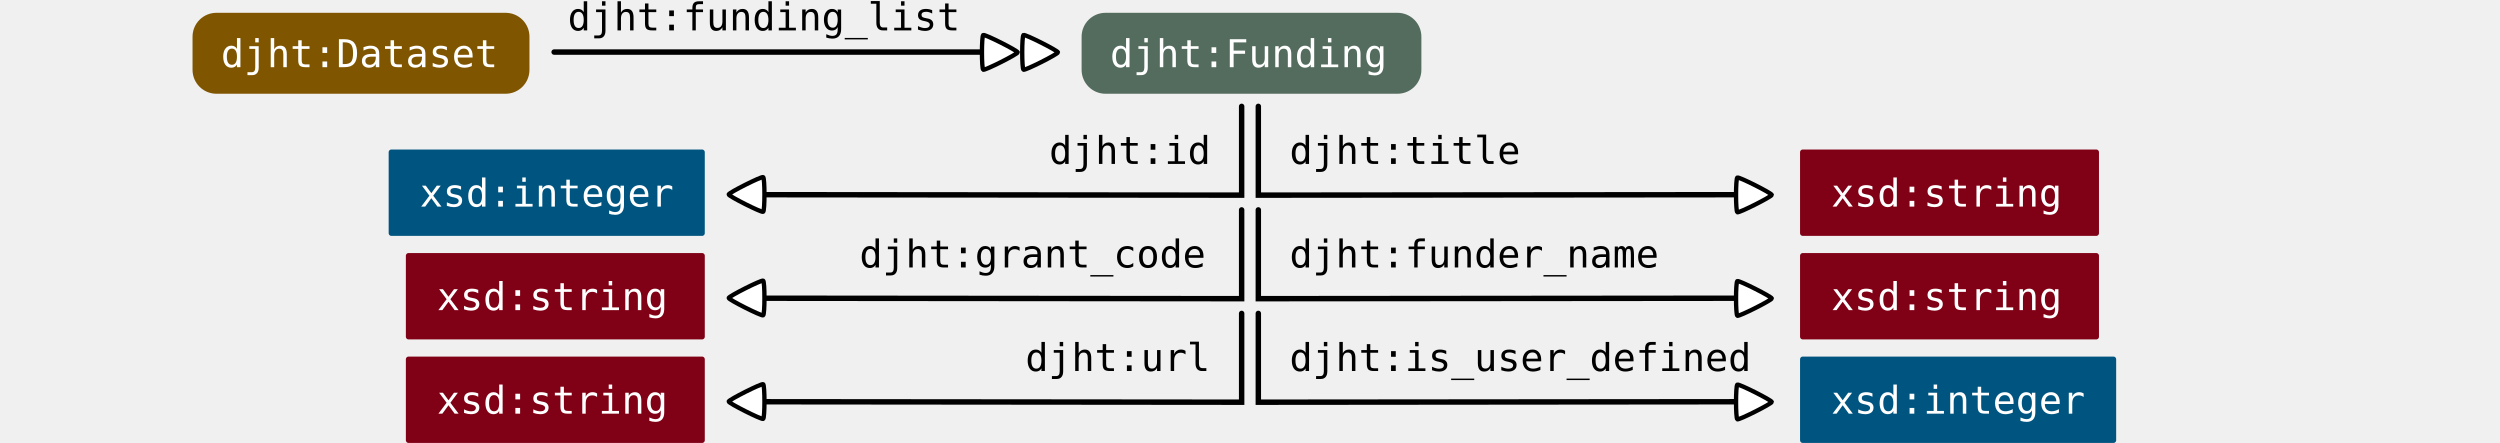
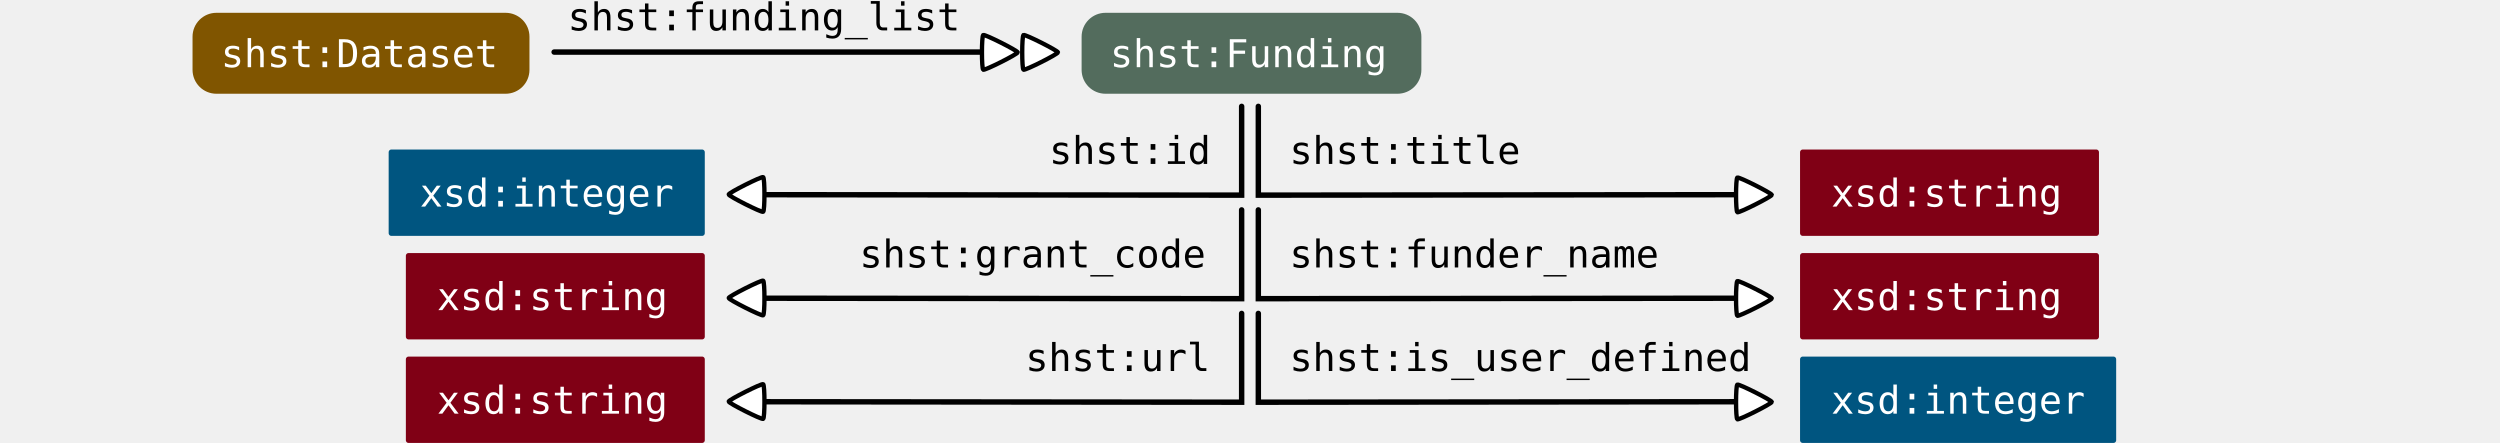
<svg xmlns="http://www.w3.org/2000/svg" width="869.29" height="154.02" version="1.1" viewBox="0 0 869.29 154.02" font-family="'Fira Code', monospace" font-size="13.333px">
  <text x="448.392" y="57.012" fill="#000" stroke-width="1.333" xml:space="preserve">
-     <tspan x="448.392" y="57.012">djht:title</tspan>
-     <tspan x="197.396" y="10.571">djht:funding_list</tspan>
+     <tspan x="448.392" y="57.012">shst:title</tspan>
+     <tspan x="197.396" y="10.571">shst:funding_list</tspan>
  </text>
  <path d="m192.68 18.104h148.56" fill="none" stroke="#000" stroke-linecap="round" stroke-width="1.89" />
  <text x="448.392" y="93.012" stroke-width="1.333" xml:space="preserve">
-     <tspan x="448.392" y="93.012" fill="#000" stroke-width="1.333">djht:funder_name</tspan>
+     <tspan x="448.392" y="93.012" fill="#000" stroke-width="1.333">shst:funder_name</tspan>
  </text>
  <path d="m437.54 72.984v30.871l165.99-0.157" fill="none" stroke="#000" stroke-linecap="round" stroke-width="1.89" />
  <text x="364.802" y="57.012" stroke-width="1.333" xml:space="preserve">
-     <tspan x="364.802" y="57.012" fill="#000" stroke-width="1.333">djht:id</tspan>
+     <tspan x="364.802" y="57.012" fill="#000" stroke-width="1.333">shst:id</tspan>
  </text>
  <g stroke="#000" stroke-linecap="round">
    <path d="m265.36 73.652c-0.598 0.301-11.979-5.428-11.979-6.032-4.1e-4 -0.603 11.38-6.333 11.979-6.031s0.599 11.76 8e-5 12.063z" fill="#fff" stroke-linejoin="round" stroke-width="1.512" />
    <path d="m437.54 36.984v30.871l165.99-0.157" fill="none" stroke-width="1.89" />
    <path d="m431.74 36.984v30.871l-165.12-0.157" fill="none" stroke-width="1.89" />
  </g>
  <text x="298.846" y="93.012" stroke-width="1.333" xml:space="preserve">
-     <tspan x="298.846" y="93.012" fill="#000" stroke-width="1.333">djht:grant_code</tspan>
+     <tspan x="298.846" y="93.012" fill="#000" stroke-width="1.333">shst:grant_code</tspan>
  </text>
  <path d="m431.74 72.984v30.871l-165.99-0.157" fill="none" stroke="#000" stroke-linecap="round" stroke-width="1.89" />
  <text x="356.542" y="129.012" stroke-width="1.333" xml:space="preserve">
-     <tspan x="356.542" y="129.012" fill="#000" stroke-width="1.333">djht:url</tspan>
+     <tspan x="356.542" y="129.012" fill="#000" stroke-width="1.333">shst:url</tspan>
  </text>
  <path d="m431.74 108.98v30.871l-165.99-0.157" fill="none" stroke="#000" stroke-linecap="round" stroke-width="1.89" />
  <text x="151.938" y="71.836" stroke-width="1.333" xml:space="preserve">
    <tspan x="151.938" y="71.836" fill="#fff" stroke-width="1.333">xsd:string</tspan>
  </text>
  <path d="m142.07 88.932h102.05v28.145h-102.05z" fill="#800015" stroke="#800015" stroke-linecap="round" stroke-linejoin="round" stroke-width="1.89" />
  <text x="151.938" y="107.836" stroke-width="1.333" xml:space="preserve">
    <tspan x="151.938" y="107.836" fill="#fff" stroke-width="1.333">xsd:string</tspan>
  </text>
  <g fill="#fff" stroke="#000" stroke-linecap="round" stroke-linejoin="round" stroke-width="1.512">
    <path d="m265.36 109.65c-0.599 0.303-11.979-5.428-11.979-6.031-6e-5 -0.605 11.38-6.334 11.979-6.032s0.599 11.76 7e-5 12.063z" />
    <path d="m265.36 145.65c-0.599 0.303-11.979-5.426-11.979-6.031 9.2e-4 -0.603 11.381-6.332 11.98-6.03 0.599 0.302 0.599 11.76-9e-4 12.062z" />
    <path d="m604.1 109.8c0.599 0.303 11.975-5.427 11.975-6.031-8.2e-4 -0.598-11.376-6.333-11.975-6.031-0.599 0.302-0.599 11.765-4.4e-4 12.062z" />
    <path d="m604.1 73.802c0.599 0.303 11.973-5.428 11.974-6.031 1.6e-4 -0.6-11.376-6.334-11.975-6.032s-0.599 11.765 1e-3 12.063z" />
  </g>
  <path d="m384.42 4.453h101.49c4.615 0 8.328 3.713 8.328 8.328v11.489c0 4.615-3.713 8.328-8.328 8.328h-101.49c-4.615 0-8.328-3.713-8.328-8.328v-11.489c0-4.615 3.713-8.328 8.328-8.328z" fill="#536c5d" />
  <text x="385.967" y="23.356" stroke-width="1.333" xml:space="preserve">
-     <tspan x="385.967" y="23.356" fill="#fff" stroke-width="1.333">djht:Funding</tspan>
+     <tspan x="385.967" y="23.356" fill="#fff" stroke-width="1.333">shst:Funding</tspan>
  </text>
  <path d="m75.276 4.453h100.5c4.609 0 8.328 3.713 8.328 8.328v11.489c0 4.615-3.719 8.328-8.328 8.328h-100.5c-4.615 0-8.329-3.713-8.329-8.328v-11.489c0-4.615 3.715-8.328 8.329-8.328z" fill="#805500" />
  <text x="76.821" y="23.356" stroke-width="1.333" xml:space="preserve">
-     <tspan x="76.821" y="23.356" fill="#fff" stroke-width="1.333">djht:Dataset</tspan>
+     <tspan x="76.821" y="23.356" fill="#fff" stroke-width="1.333">shst:Dataset</tspan>
  </text>
  <g stroke-linecap="round" stroke-linejoin="round">
    <path d="m341.89 24.239c0.599 0.303 11.975-5.427 11.975-6.031-9.2e-4 -0.603-11.376-6.333-11.975-6.031s-0.599 11.76-4.3e-4 12.062z" fill="#fff" stroke="#000" stroke-width="1.512" />
    <path d="m355.89 24.239c0.599 0.303 11.974-5.426 11.974-6.031 4.1e-4 -0.603-11.374-6.333-11.973-6.031s-0.599 11.76-4.4e-4 12.062z" fill="#fff" stroke="#000" stroke-width="1.512" />
    <path d="m136.09 52.932h108.03v28.145h-108.03z" fill="#005580" stroke="#005580" stroke-width="1.89" />
  </g>
  <text x="145.965" y="71.836" stroke-width="1.333" xml:space="preserve">
    <tspan x="145.965" y="71.836" fill="#fff" stroke-width="1.333">xsd:integer</tspan>
  </text>
  <path d="m142.07 124.93h102.05v28.145h-102.05z" fill="#800015" stroke="#800015" stroke-linecap="round" stroke-linejoin="round" stroke-width="1.89" />
  <text x="151.938" y="143.836" stroke-width="1.333" xml:space="preserve">
    <tspan x="151.938" y="143.836" fill="#fff" stroke-width="1.333">xsd:string</tspan>
  </text>
  <path d="m626.85 52.932h102.05v28.145h-102.05z" fill="#800015" stroke="#800015" stroke-linecap="round" stroke-linejoin="round" stroke-width="1.89" />
  <text x="636.722" y="71.836" stroke-width="1.333" xml:space="preserve">
    <tspan x="636.722" y="71.836" fill="#fff" stroke-width="1.333">xsd:string</tspan>
  </text>
  <path d="m626.85 88.932h102.05v28.145h-102.05z" fill="#800015" stroke="#800015" stroke-linecap="round" stroke-linejoin="round" stroke-width="1.89" />
  <text x="636.722" y="107.836" stroke-width="1.333" xml:space="preserve">
    <tspan x="636.722" y="107.836" fill="#fff" stroke-width="1.333">xsd:string</tspan>
  </text>
  <text x="448.392" y="129.012" stroke-width="1.333" xml:space="preserve">
-     <tspan x="448.392" y="129.012" fill="#000" stroke-width="1.333">djht:is_user_defined</tspan>
+     <tspan x="448.392" y="129.012" fill="#000" stroke-width="1.333">shst:is_user_defined</tspan>
  </text>
  <g stroke-linecap="round">
    <path d="m437.54 108.98v30.871l165.99-0.157" fill="none" stroke="#000" stroke-width="1.89" />
    <path d="m604.1 145.8c0.598 0.301 11.975-5.428 11.974-6.031 1.6e-4 -0.6-11.375-6.334-11.974-6.032s-0.599 11.765-8e-5 12.063z" fill="#fff" stroke="#000" stroke-linejoin="round" stroke-width="1.512" />
    <path d="m626.85 124.93h108.03v28.145h-108.03z" fill="#005580" stroke="#005580" stroke-linejoin="round" stroke-width="1.89" />
  </g>
  <text x="636.721" y="143.836" stroke-width="1.333" xml:space="preserve">
    <tspan x="636.721" y="143.836" fill="#fff" stroke-width="1.333">xsd:integer</tspan>
  </text>
</svg>
